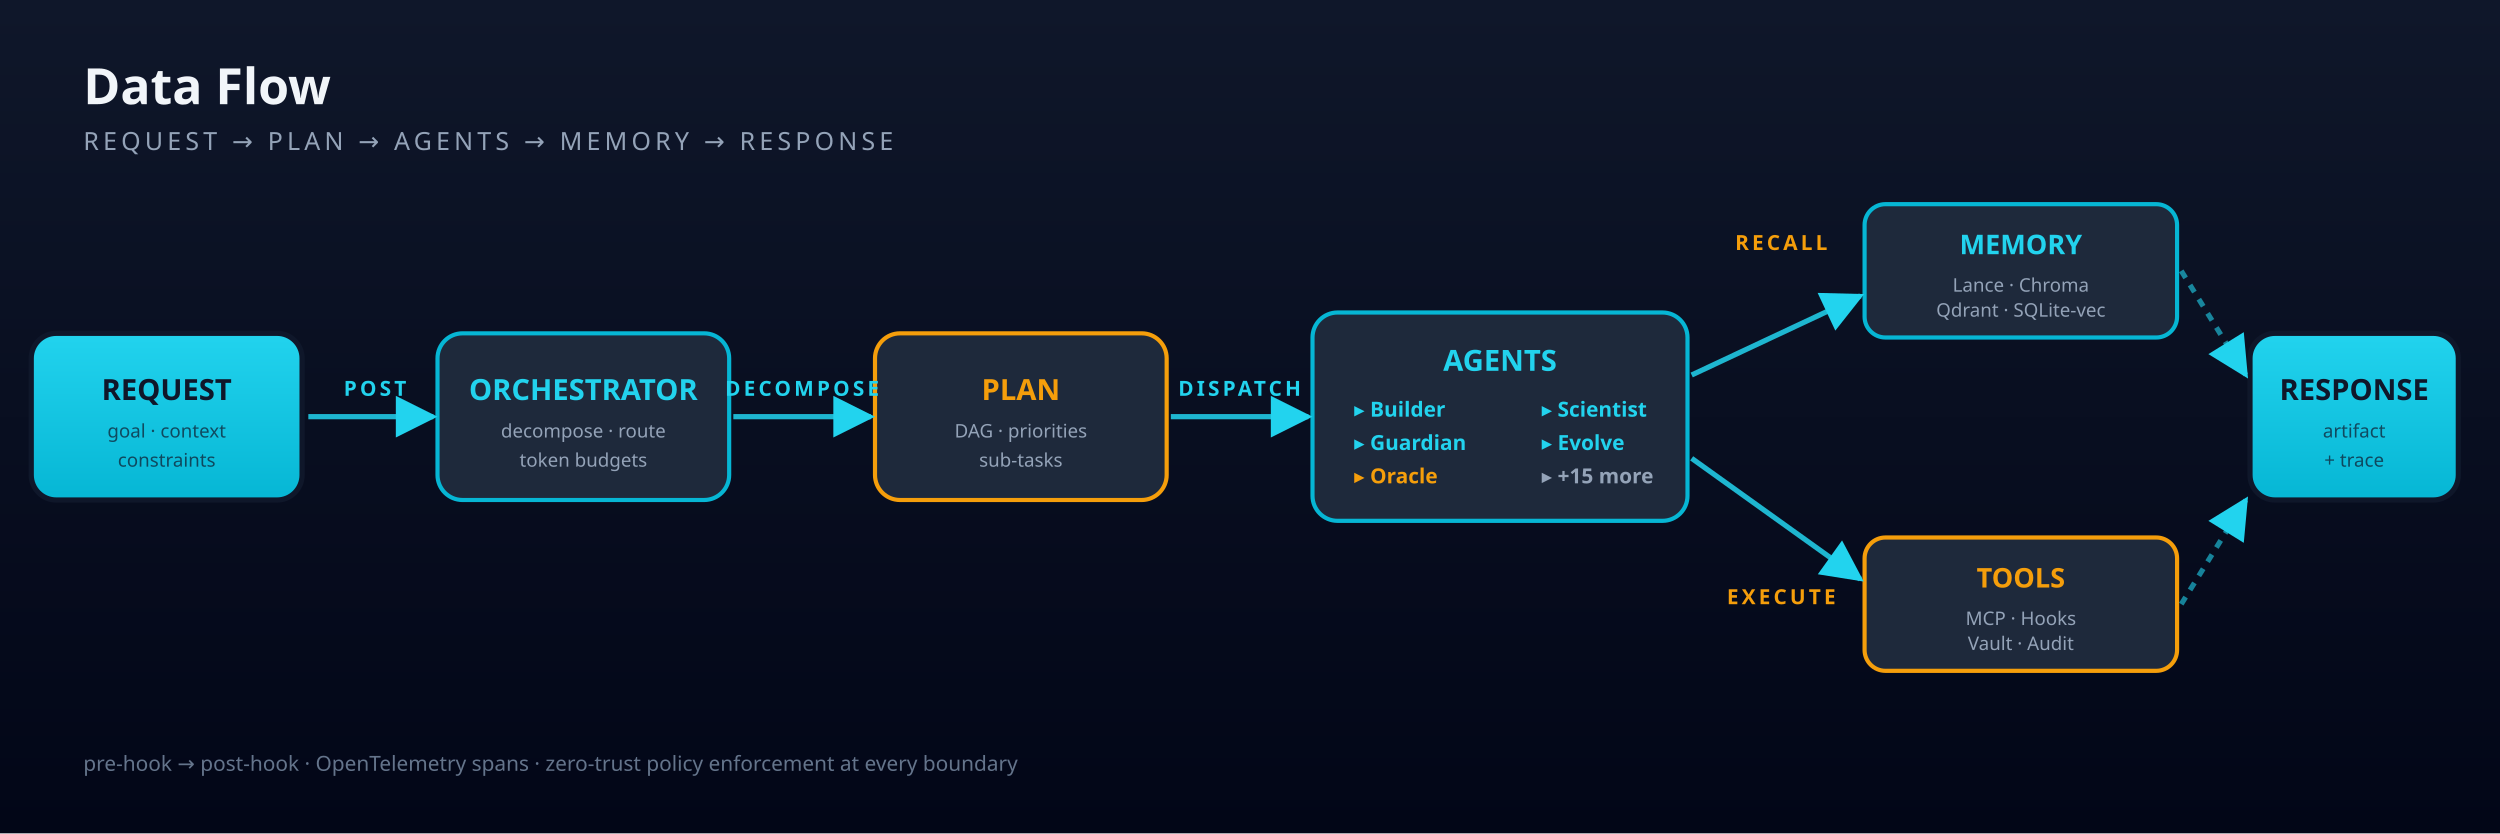
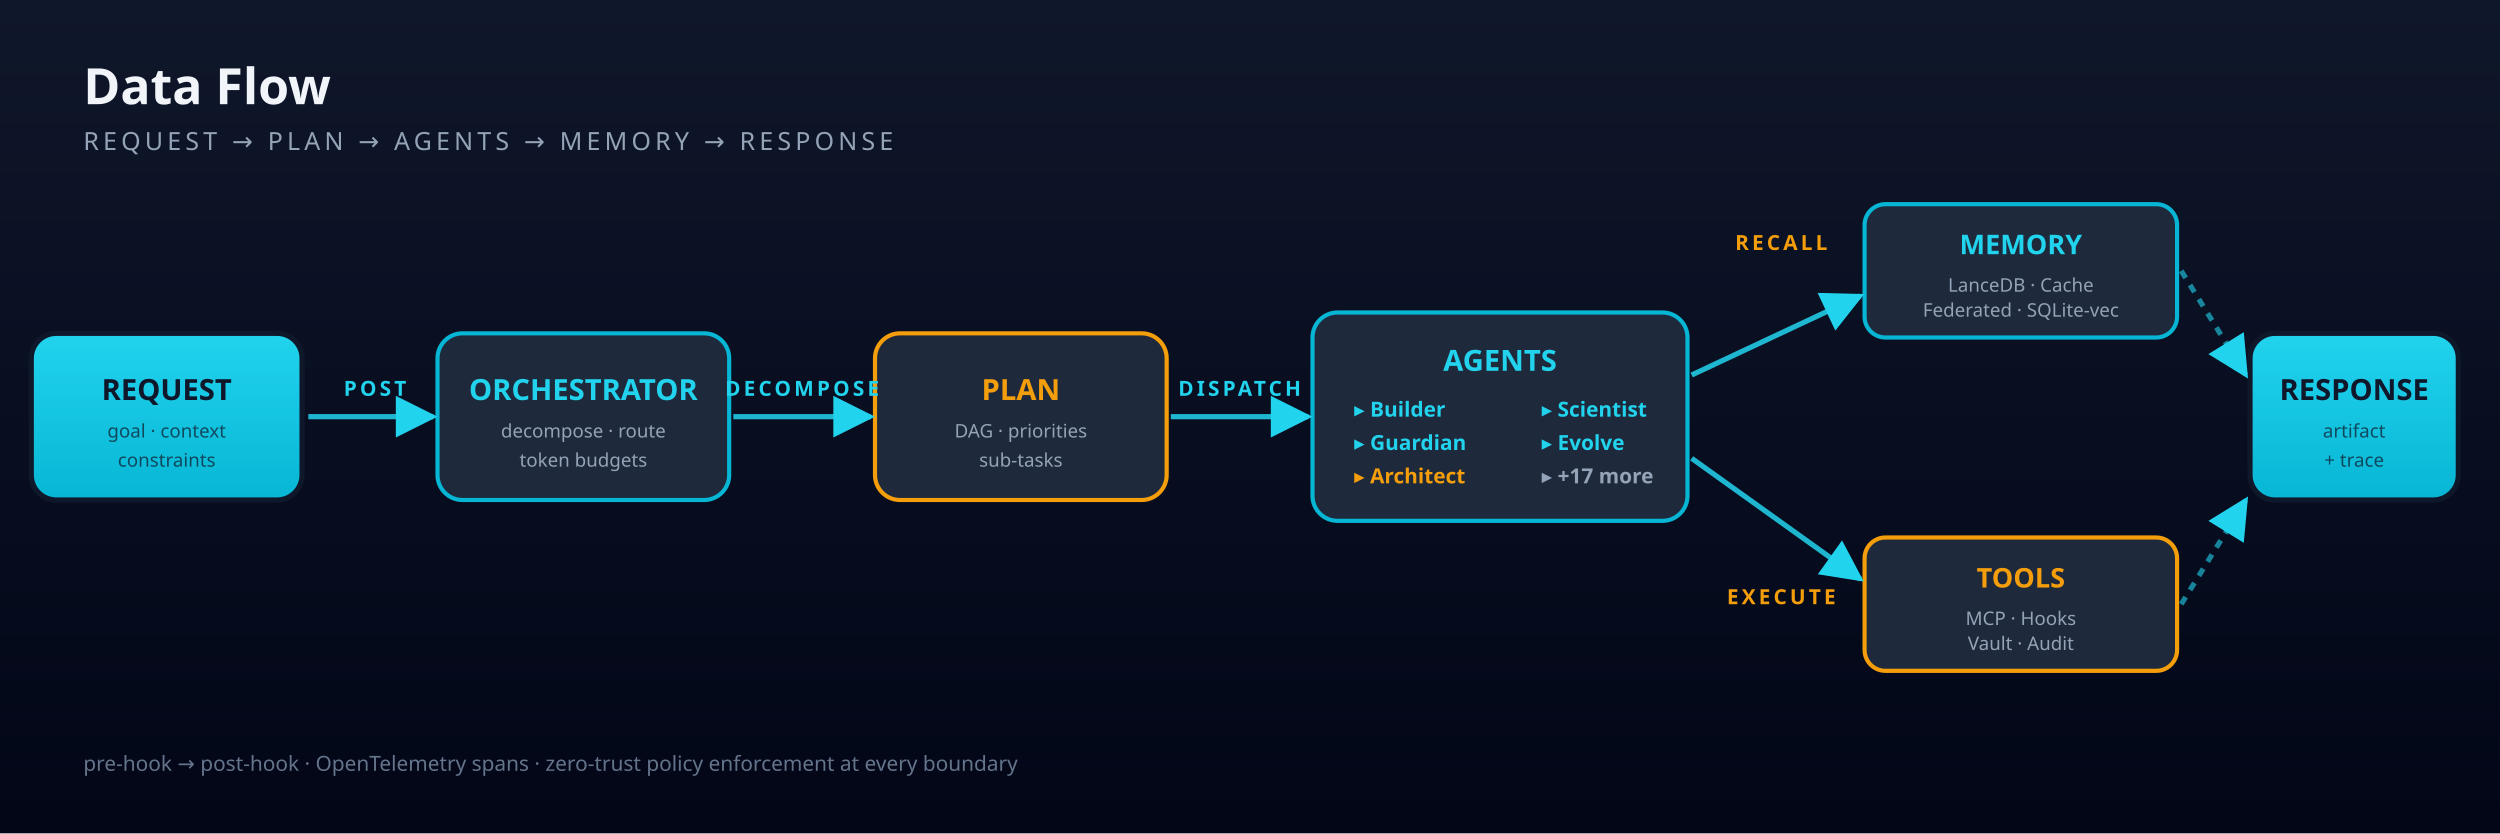
<svg xmlns="http://www.w3.org/2000/svg" viewBox="0 0 1200 400" width="1200" height="400" role="img" aria-label="Swarmind data flow">
  <defs>
    <linearGradient id="bg" x1="0" y1="0" x2="0" y2="1">
      <stop offset="0%" stop-color="#0F172A" />
      <stop offset="100%" stop-color="#020617" />
    </linearGradient>
    <linearGradient id="cyan" x1="0" y1="0" x2="0" y2="1">
      <stop offset="0%" stop-color="#22D3EE" />
      <stop offset="100%" stop-color="#06B6D4" />
    </linearGradient>
    <marker id="arr" viewBox="0 0 10 10" refX="9" refY="5" markerWidth="8" markerHeight="8" orient="auto-start-reverse">
      <path d="M 0 0 L 10 5 L 0 10 z" fill="#22D3EE" />
    </marker>
  </defs>
  <rect width="1200" height="400" fill="url(#bg)" />
  <g font-family="ui-sans-serif, system-ui, sans-serif" fill="#F1F5F9">
    <text x="40" y="50" font-size="24" font-weight="800">Data Flow</text>
    <text x="40" y="72" font-size="12" fill="#94A3B8" font-weight="500" letter-spacing="2">REQUEST → PLAN → AGENTS → MEMORY → RESPONSE</text>
  </g>
  <g font-family="ui-sans-serif, system-ui, sans-serif">
    <g transform="translate(80,200)">
      <rect x="-65" y="-40" width="130" height="80" rx="12" fill="url(#cyan)" stroke="#0F172A" stroke-width="2.5" />
      <text x="0" y="-8" text-anchor="middle" font-size="14" font-weight="800" fill="#0F172A">REQUEST</text>
      <text x="0" y="10" text-anchor="middle" font-size="9" fill="#0F172A" opacity="0.7">goal · context</text>
      <text x="0" y="24" text-anchor="middle" font-size="9" fill="#0F172A" opacity="0.7">constraints</text>
    </g>
    <g transform="translate(280,200)">
      <rect x="-70" y="-40" width="140" height="80" rx="12" fill="#1E293B" stroke="#06B6D4" stroke-width="2" />
      <text x="0" y="-8" text-anchor="middle" font-size="14" font-weight="800" fill="#22D3EE">ORCHESTRATOR</text>
      <text x="0" y="10" text-anchor="middle" font-size="9" fill="#94A3B8">decompose · route</text>
      <text x="0" y="24" text-anchor="middle" font-size="9" fill="#94A3B8">token budgets</text>
    </g>
    <g transform="translate(490,200)">
      <rect x="-70" y="-40" width="140" height="80" rx="12" fill="#1E293B" stroke="#F59E0B" stroke-width="2" />
      <text x="0" y="-8" text-anchor="middle" font-size="14" font-weight="800" fill="#F59E0B">PLAN</text>
      <text x="0" y="10" text-anchor="middle" font-size="9" fill="#94A3B8">DAG · priorities</text>
      <text x="0" y="24" text-anchor="middle" font-size="9" fill="#94A3B8">sub-tasks</text>
    </g>
    <g transform="translate(720,200)">
      <rect x="-90" y="-50" width="180" height="100" rx="12" fill="#1E293B" stroke="#06B6D4" stroke-width="2" />
      <text x="0" y="-22" text-anchor="middle" font-size="14" font-weight="800" fill="#22D3EE">AGENTS</text>
      <g font-size="10" font-weight="600" fill="#F1F5F9">
        <text x="-70" y="0" fill="#22D3EE">▸ Builder</text>
        <text x="20" y="0" fill="#22D3EE">▸ Scientist</text>
        <text x="-70" y="16" fill="#22D3EE">▸ Guardian</text>
        <text x="20" y="16" fill="#22D3EE">▸ Evolve</text>
-         <text x="-70" y="32" fill="#F59E0B">▸ Oracle</text>
-         <text x="20" y="32" fill="#94A3B8">▸ +15 more</text>
+         <text x="-70" y="32" fill="#F59E0B">▸ Architect</text>
+         <text x="20" y="32" fill="#94A3B8">▸ +17 more</text>
      </g>
    </g>
    <g transform="translate(970,130)">
      <rect x="-75" y="-32" width="150" height="64" rx="10" fill="#1E293B" stroke="#06B6D4" stroke-width="2" />
      <text x="0" y="-8" text-anchor="middle" font-size="13" font-weight="800" fill="#22D3EE">MEMORY</text>
-       <text x="0" y="10" text-anchor="middle" font-size="9" fill="#94A3B8">Lance · Chroma</text>
-       <text x="0" y="22" text-anchor="middle" font-size="9" fill="#94A3B8">Qdrant · SQLite-vec</text>
+       <text x="0" y="10" text-anchor="middle" font-size="9" fill="#94A3B8">LanceDB · Cache</text>
+       <text x="0" y="22" text-anchor="middle" font-size="9" fill="#94A3B8">Federated · SQLite-vec</text>
    </g>
    <g transform="translate(970,290)">
      <rect x="-75" y="-32" width="150" height="64" rx="10" fill="#1E293B" stroke="#F59E0B" stroke-width="2" />
      <text x="0" y="-8" text-anchor="middle" font-size="13" font-weight="800" fill="#F59E0B">TOOLS</text>
      <text x="0" y="10" text-anchor="middle" font-size="9" fill="#94A3B8">MCP · Hooks</text>
      <text x="0" y="22" text-anchor="middle" font-size="9" fill="#94A3B8">Vault · Audit</text>
    </g>
    <g transform="translate(1130,200)">
      <rect x="-50" y="-40" width="100" height="80" rx="12" fill="url(#cyan)" stroke="#0F172A" stroke-width="2.5" />
      <text x="0" y="-8" text-anchor="middle" font-size="14" font-weight="800" fill="#0F172A">RESPONSE</text>
      <text x="0" y="10" text-anchor="middle" font-size="9" fill="#0F172A" opacity="0.7">artifact</text>
      <text x="0" y="24" text-anchor="middle" font-size="9" fill="#0F172A" opacity="0.7">+ trace</text>
    </g>
  </g>
  <g stroke="#22D3EE" stroke-width="2.5" fill="none" marker-end="url(#arr)" stroke-opacity="0.85">
    <line x1="148" y1="200" x2="208" y2="200" />
    <line x1="352" y1="200" x2="418" y2="200" />
    <line x1="562" y1="200" x2="628" y2="200" />
    <line x1="812" y1="180" x2="893" y2="142" />
    <line x1="812" y1="220" x2="893" y2="278" />
    <line x1="1047" y1="130" x2="1078" y2="180" stroke-dasharray="4 4" stroke-opacity="0.6" />
    <line x1="1047" y1="290" x2="1078" y2="240" stroke-dasharray="4 4" stroke-opacity="0.6" />
  </g>
  <g font-family="ui-sans-serif, system-ui, sans-serif" font-size="10" fill="#22D3EE" font-weight="600" letter-spacing="1.5">
    <text x="180" y="190" text-anchor="middle">POST</text>
    <text x="385" y="190" text-anchor="middle">DECOMPOSE</text>
    <text x="595" y="190" text-anchor="middle">DISPATCH</text>
    <text x="855" y="120" text-anchor="middle" fill="#F59E0B">RECALL</text>
    <text x="855" y="290" text-anchor="middle" fill="#F59E0B">EXECUTE</text>
  </g>
  <g font-family="ui-sans-serif, system-ui, sans-serif" font-size="10" fill="#64748B">
    <text x="40" y="370">pre-hook → post-hook · OpenTelemetry spans · zero-trust policy enforcement at every boundary</text>
  </g>
</svg>
